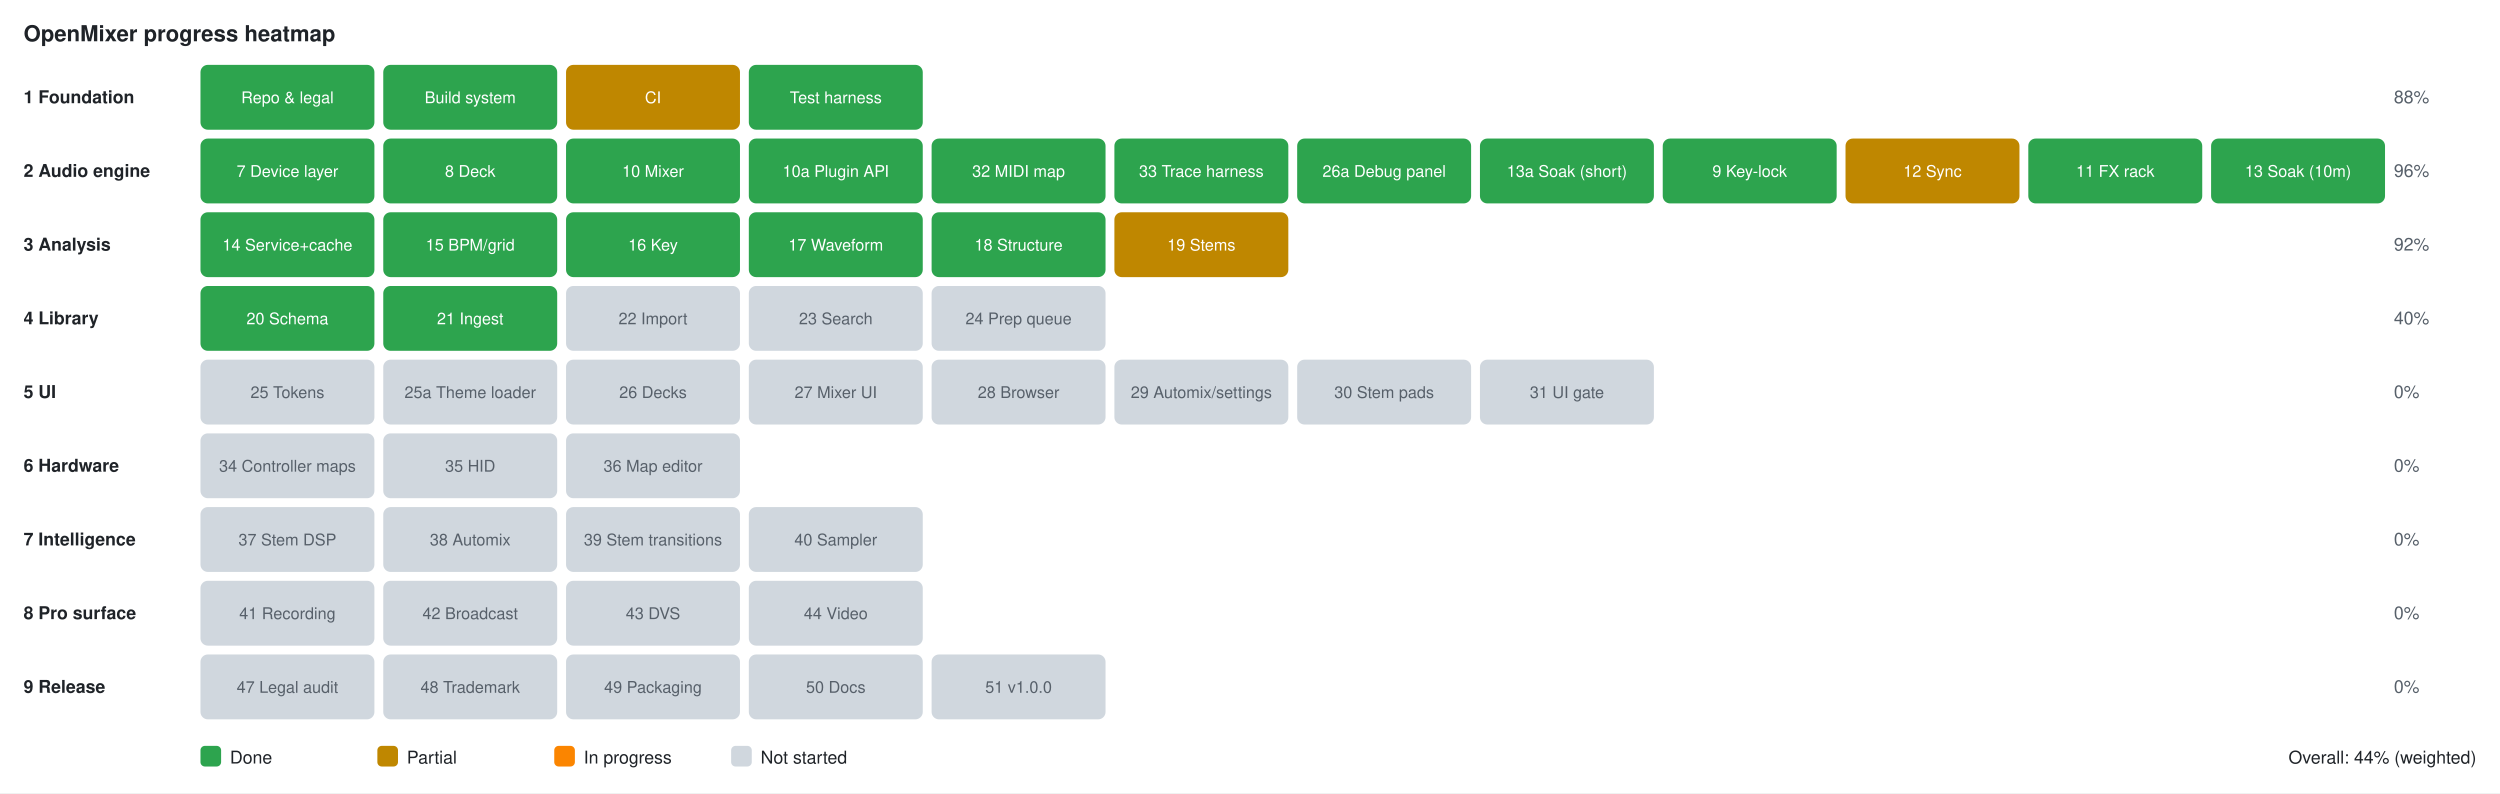
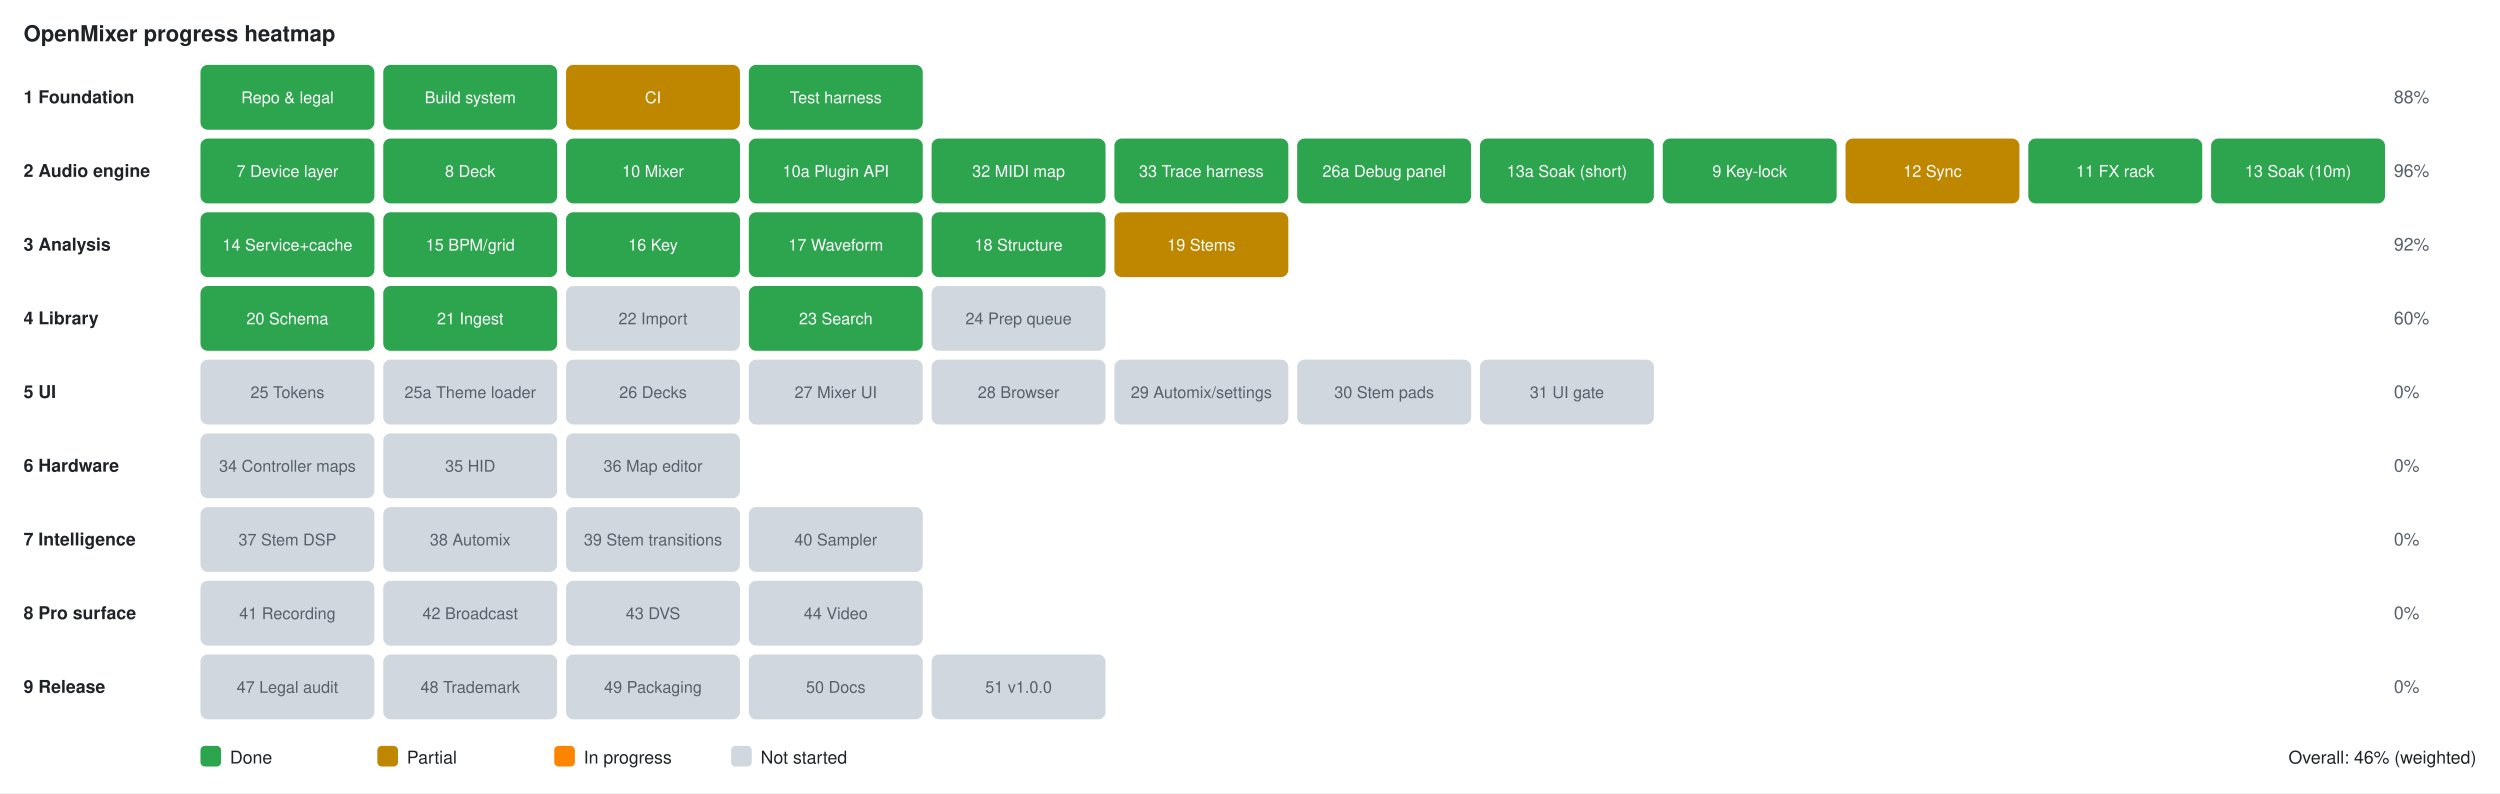
<svg xmlns="http://www.w3.org/2000/svg" width="1696" height="538" viewBox="0 0 1696 538" font-family="-apple-system,Segoe UI,Helvetica,Arial,sans-serif">
  <rect width="100%" height="100%" fill="#ffffff" />
  <text x="16" y="28" font-size="15" font-weight="600" fill="#1f2328">OpenMixer progress heatmap</text>
  <text x="16" y="70.0" font-size="12" font-weight="600" fill="#1f2328">1 Foundation</text>
  <g>
    <rect x="136" y="44" width="118" height="44" rx="5" fill="#2da44e" />
    <text x="195.0" y="70.0" font-size="11" text-anchor="middle" fill="#ffffff">Repo &amp; legal</text>
  </g>
  <g>
    <rect x="260" y="44" width="118" height="44" rx="5" fill="#2da44e" />
    <text x="319.0" y="70.0" font-size="11" text-anchor="middle" fill="#ffffff">Build system</text>
  </g>
  <g>
    <rect x="384" y="44" width="118" height="44" rx="5" fill="#bf8700" />
    <text x="443.0" y="70.0" font-size="11" text-anchor="middle" fill="#ffffff">CI</text>
  </g>
  <g>
    <rect x="508" y="44" width="118" height="44" rx="5" fill="#2da44e" />
    <text x="567.0" y="70.0" font-size="11" text-anchor="middle" fill="#ffffff">Test harness</text>
  </g>
  <text x="1624" y="70.0" font-size="12" fill="#57606a">88%</text>
  <text x="16" y="120.0" font-size="12" font-weight="600" fill="#1f2328">2 Audio engine</text>
  <g>
    <rect x="136" y="94" width="118" height="44" rx="5" fill="#2da44e" />
    <text x="195.0" y="120.0" font-size="11" text-anchor="middle" fill="#ffffff">7 Device layer</text>
  </g>
  <g>
    <rect x="260" y="94" width="118" height="44" rx="5" fill="#2da44e" />
    <text x="319.0" y="120.0" font-size="11" text-anchor="middle" fill="#ffffff">8 Deck</text>
  </g>
  <g>
    <rect x="384" y="94" width="118" height="44" rx="5" fill="#2da44e" />
    <text x="443.0" y="120.0" font-size="11" text-anchor="middle" fill="#ffffff">10 Mixer</text>
  </g>
  <g>
    <rect x="508" y="94" width="118" height="44" rx="5" fill="#2da44e" />
    <text x="567.0" y="120.0" font-size="11" text-anchor="middle" fill="#ffffff">10a Plugin API</text>
  </g>
  <g>
    <rect x="632" y="94" width="118" height="44" rx="5" fill="#2da44e" />
    <text x="691.0" y="120.0" font-size="11" text-anchor="middle" fill="#ffffff">32 MIDI map</text>
  </g>
  <g>
    <rect x="756" y="94" width="118" height="44" rx="5" fill="#2da44e" />
    <text x="815.0" y="120.0" font-size="11" text-anchor="middle" fill="#ffffff">33 Trace harness</text>
  </g>
  <g>
    <rect x="880" y="94" width="118" height="44" rx="5" fill="#2da44e" />
    <text x="939.0" y="120.0" font-size="11" text-anchor="middle" fill="#ffffff">26a Debug panel</text>
  </g>
  <g>
    <rect x="1004" y="94" width="118" height="44" rx="5" fill="#2da44e" />
    <text x="1063.0" y="120.0" font-size="11" text-anchor="middle" fill="#ffffff">13a Soak (short)</text>
  </g>
  <g>
    <rect x="1128" y="94" width="118" height="44" rx="5" fill="#2da44e" />
    <text x="1187.0" y="120.0" font-size="11" text-anchor="middle" fill="#ffffff">9 Key-lock</text>
  </g>
  <g>
    <rect x="1252" y="94" width="118" height="44" rx="5" fill="#bf8700" />
    <text x="1311.0" y="120.0" font-size="11" text-anchor="middle" fill="#ffffff">12 Sync</text>
  </g>
  <g>
    <rect x="1376" y="94" width="118" height="44" rx="5" fill="#2da44e" />
    <text x="1435.0" y="120.0" font-size="11" text-anchor="middle" fill="#ffffff">11 FX rack</text>
  </g>
  <g>
    <rect x="1500" y="94" width="118" height="44" rx="5" fill="#2da44e" />
    <text x="1559.0" y="120.0" font-size="11" text-anchor="middle" fill="#ffffff">13 Soak (10m)</text>
  </g>
  <text x="1624" y="120.0" font-size="12" fill="#57606a">96%</text>
  <text x="16" y="170.0" font-size="12" font-weight="600" fill="#1f2328">3 Analysis</text>
  <g>
    <rect x="136" y="144" width="118" height="44" rx="5" fill="#2da44e" />
    <text x="195.0" y="170.0" font-size="11" text-anchor="middle" fill="#ffffff">14 Service+cache</text>
  </g>
  <g>
    <rect x="260" y="144" width="118" height="44" rx="5" fill="#2da44e" />
    <text x="319.0" y="170.0" font-size="11" text-anchor="middle" fill="#ffffff">15 BPM/grid</text>
  </g>
  <g>
    <rect x="384" y="144" width="118" height="44" rx="5" fill="#2da44e" />
    <text x="443.0" y="170.0" font-size="11" text-anchor="middle" fill="#ffffff">16 Key</text>
  </g>
  <g>
    <rect x="508" y="144" width="118" height="44" rx="5" fill="#2da44e" />
    <text x="567.0" y="170.0" font-size="11" text-anchor="middle" fill="#ffffff">17 Waveform</text>
  </g>
  <g>
    <rect x="632" y="144" width="118" height="44" rx="5" fill="#2da44e" />
    <text x="691.0" y="170.0" font-size="11" text-anchor="middle" fill="#ffffff">18 Structure</text>
  </g>
  <g>
    <rect x="756" y="144" width="118" height="44" rx="5" fill="#bf8700" />
    <text x="815.0" y="170.0" font-size="11" text-anchor="middle" fill="#ffffff">19 Stems</text>
  </g>
  <text x="1624" y="170.0" font-size="12" fill="#57606a">92%</text>
  <text x="16" y="220.0" font-size="12" font-weight="600" fill="#1f2328">4 Library</text>
  <g>
    <rect x="136" y="194" width="118" height="44" rx="5" fill="#2da44e" />
    <text x="195.0" y="220.0" font-size="11" text-anchor="middle" fill="#ffffff">20 Schema</text>
  </g>
  <g>
    <rect x="260" y="194" width="118" height="44" rx="5" fill="#2da44e" />
    <text x="319.0" y="220.0" font-size="11" text-anchor="middle" fill="#ffffff">21 Ingest</text>
  </g>
  <g>
    <rect x="384" y="194" width="118" height="44" rx="5" fill="#d0d7de" />
    <text x="443.0" y="220.0" font-size="11" text-anchor="middle" fill="#57606a">22 Import</text>
  </g>
  <g>
-     <rect x="508" y="194" width="118" height="44" rx="5" fill="#d0d7de" />
-     <text x="567.0" y="220.0" font-size="11" text-anchor="middle" fill="#57606a">23 Search</text>
+     <rect x="508" y="194" width="118" height="44" rx="5" fill="#2da44e" />
+     <text x="567.0" y="220.0" font-size="11" text-anchor="middle" fill="#ffffff">23 Search</text>
  </g>
  <g>
    <rect x="632" y="194" width="118" height="44" rx="5" fill="#d0d7de" />
    <text x="691.0" y="220.0" font-size="11" text-anchor="middle" fill="#57606a">24 Prep queue</text>
  </g>
-   <text x="1624" y="220.0" font-size="12" fill="#57606a">40%</text>
+   <text x="1624" y="220.0" font-size="12" fill="#57606a">60%</text>
  <text x="16" y="270.0" font-size="12" font-weight="600" fill="#1f2328">5 UI</text>
  <g>
    <rect x="136" y="244" width="118" height="44" rx="5" fill="#d0d7de" />
    <text x="195.0" y="270.0" font-size="11" text-anchor="middle" fill="#57606a">25 Tokens</text>
  </g>
  <g>
    <rect x="260" y="244" width="118" height="44" rx="5" fill="#d0d7de" />
    <text x="319.0" y="270.0" font-size="11" text-anchor="middle" fill="#57606a">25a Theme loader</text>
  </g>
  <g>
    <rect x="384" y="244" width="118" height="44" rx="5" fill="#d0d7de" />
    <text x="443.0" y="270.0" font-size="11" text-anchor="middle" fill="#57606a">26 Decks</text>
  </g>
  <g>
    <rect x="508" y="244" width="118" height="44" rx="5" fill="#d0d7de" />
    <text x="567.0" y="270.0" font-size="11" text-anchor="middle" fill="#57606a">27 Mixer UI</text>
  </g>
  <g>
    <rect x="632" y="244" width="118" height="44" rx="5" fill="#d0d7de" />
    <text x="691.0" y="270.0" font-size="11" text-anchor="middle" fill="#57606a">28 Browser</text>
  </g>
  <g>
    <rect x="756" y="244" width="118" height="44" rx="5" fill="#d0d7de" />
    <text x="815.0" y="270.0" font-size="11" text-anchor="middle" fill="#57606a">29 Automix/settings</text>
  </g>
  <g>
    <rect x="880" y="244" width="118" height="44" rx="5" fill="#d0d7de" />
    <text x="939.0" y="270.0" font-size="11" text-anchor="middle" fill="#57606a">30 Stem pads</text>
  </g>
  <g>
    <rect x="1004" y="244" width="118" height="44" rx="5" fill="#d0d7de" />
    <text x="1063.0" y="270.0" font-size="11" text-anchor="middle" fill="#57606a">31 UI gate</text>
  </g>
  <text x="1624" y="270.0" font-size="12" fill="#57606a">0%</text>
  <text x="16" y="320.0" font-size="12" font-weight="600" fill="#1f2328">6 Hardware</text>
  <g>
    <rect x="136" y="294" width="118" height="44" rx="5" fill="#d0d7de" />
    <text x="195.0" y="320.0" font-size="11" text-anchor="middle" fill="#57606a">34 Controller maps</text>
  </g>
  <g>
    <rect x="260" y="294" width="118" height="44" rx="5" fill="#d0d7de" />
    <text x="319.0" y="320.0" font-size="11" text-anchor="middle" fill="#57606a">35 HID</text>
  </g>
  <g>
    <rect x="384" y="294" width="118" height="44" rx="5" fill="#d0d7de" />
    <text x="443.0" y="320.0" font-size="11" text-anchor="middle" fill="#57606a">36 Map editor</text>
  </g>
  <text x="1624" y="320.0" font-size="12" fill="#57606a">0%</text>
  <text x="16" y="370.0" font-size="12" font-weight="600" fill="#1f2328">7 Intelligence</text>
  <g>
    <rect x="136" y="344" width="118" height="44" rx="5" fill="#d0d7de" />
    <text x="195.0" y="370.0" font-size="11" text-anchor="middle" fill="#57606a">37 Stem DSP</text>
  </g>
  <g>
    <rect x="260" y="344" width="118" height="44" rx="5" fill="#d0d7de" />
    <text x="319.0" y="370.0" font-size="11" text-anchor="middle" fill="#57606a">38 Automix</text>
  </g>
  <g>
    <rect x="384" y="344" width="118" height="44" rx="5" fill="#d0d7de" />
    <text x="443.0" y="370.0" font-size="11" text-anchor="middle" fill="#57606a">39 Stem transitions</text>
  </g>
  <g>
    <rect x="508" y="344" width="118" height="44" rx="5" fill="#d0d7de" />
    <text x="567.0" y="370.0" font-size="11" text-anchor="middle" fill="#57606a">40 Sampler</text>
  </g>
  <text x="1624" y="370.0" font-size="12" fill="#57606a">0%</text>
  <text x="16" y="420.0" font-size="12" font-weight="600" fill="#1f2328">8 Pro surface</text>
  <g>
    <rect x="136" y="394" width="118" height="44" rx="5" fill="#d0d7de" />
    <text x="195.0" y="420.0" font-size="11" text-anchor="middle" fill="#57606a">41 Recording</text>
  </g>
  <g>
    <rect x="260" y="394" width="118" height="44" rx="5" fill="#d0d7de" />
    <text x="319.0" y="420.0" font-size="11" text-anchor="middle" fill="#57606a">42 Broadcast</text>
  </g>
  <g>
    <rect x="384" y="394" width="118" height="44" rx="5" fill="#d0d7de" />
    <text x="443.0" y="420.0" font-size="11" text-anchor="middle" fill="#57606a">43 DVS</text>
  </g>
  <g>
    <rect x="508" y="394" width="118" height="44" rx="5" fill="#d0d7de" />
    <text x="567.0" y="420.0" font-size="11" text-anchor="middle" fill="#57606a">44 Video</text>
  </g>
  <text x="1624" y="420.0" font-size="12" fill="#57606a">0%</text>
  <text x="16" y="470.0" font-size="12" font-weight="600" fill="#1f2328">9 Release</text>
  <g>
    <rect x="136" y="444" width="118" height="44" rx="5" fill="#d0d7de" />
    <text x="195.0" y="470.0" font-size="11" text-anchor="middle" fill="#57606a">47 Legal audit</text>
  </g>
  <g>
    <rect x="260" y="444" width="118" height="44" rx="5" fill="#d0d7de" />
    <text x="319.0" y="470.0" font-size="11" text-anchor="middle" fill="#57606a">48 Trademark</text>
  </g>
  <g>
    <rect x="384" y="444" width="118" height="44" rx="5" fill="#d0d7de" />
    <text x="443.0" y="470.0" font-size="11" text-anchor="middle" fill="#57606a">49 Packaging</text>
  </g>
  <g>
    <rect x="508" y="444" width="118" height="44" rx="5" fill="#d0d7de" />
    <text x="567.0" y="470.0" font-size="11" text-anchor="middle" fill="#57606a">50 Docs</text>
  </g>
  <g>
    <rect x="632" y="444" width="118" height="44" rx="5" fill="#d0d7de" />
    <text x="691.0" y="470.0" font-size="11" text-anchor="middle" fill="#57606a">51 v1.0.0</text>
  </g>
  <text x="1624" y="470.0" font-size="12" fill="#57606a">0%</text>
  <rect x="136" y="506" width="14" height="14" rx="3" fill="#2da44e" />
  <text x="156" y="518" font-size="12" fill="#1f2328">Done</text>
  <rect x="256" y="506" width="14" height="14" rx="3" fill="#bf8700" />
  <text x="276" y="518" font-size="12" fill="#1f2328">Partial</text>
  <rect x="376" y="506" width="14" height="14" rx="3" fill="#fb8500" />
  <text x="396" y="518" font-size="12" fill="#1f2328">In progress</text>
  <rect x="496" y="506" width="14" height="14" rx="3" fill="#d0d7de" />
  <text x="516" y="518" font-size="12" fill="#1f2328">Not started</text>
-   <text x="1680" y="518" font-size="12" text-anchor="end" fill="#1f2328">Overall: 44% (weighted)</text>
+   <text x="1680" y="518" font-size="12" text-anchor="end" fill="#1f2328">Overall: 46% (weighted)</text>
</svg>
